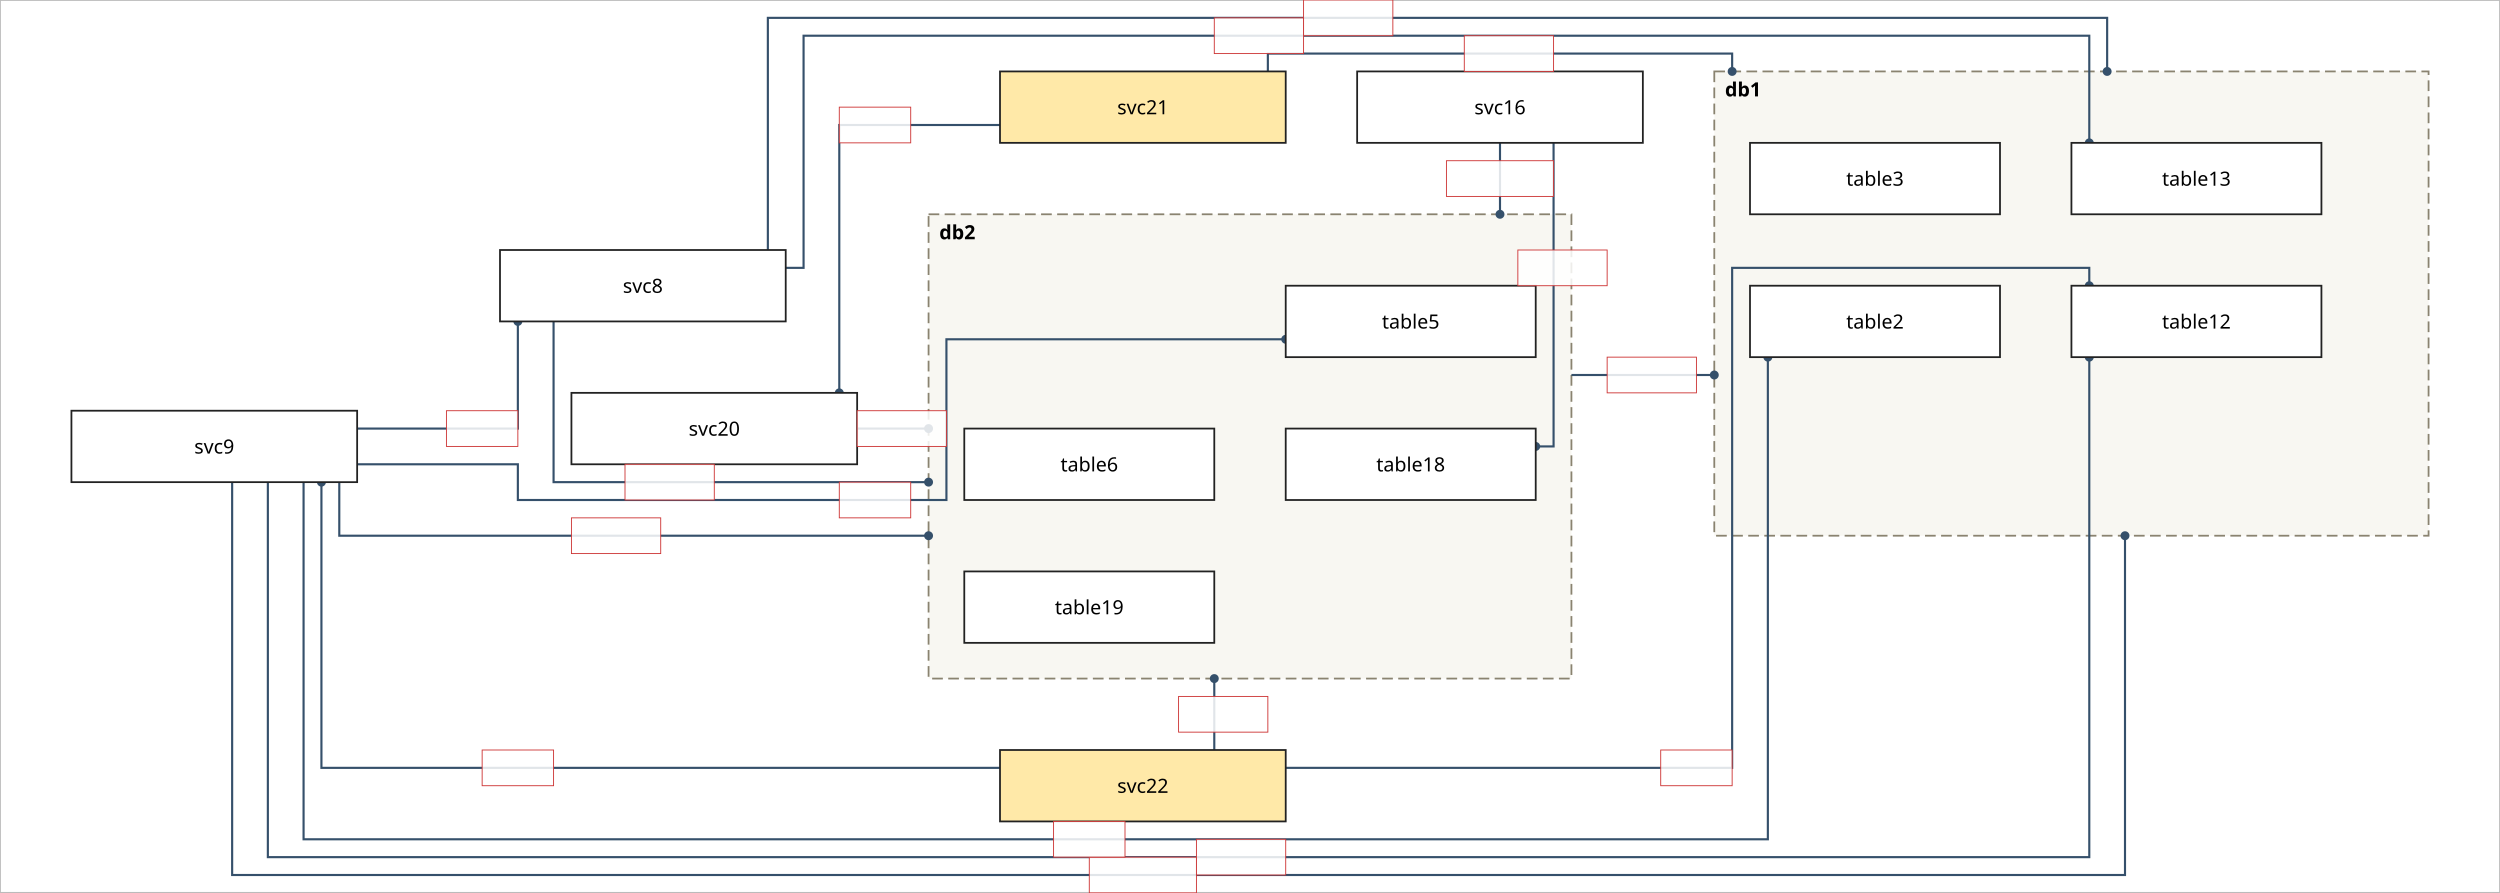
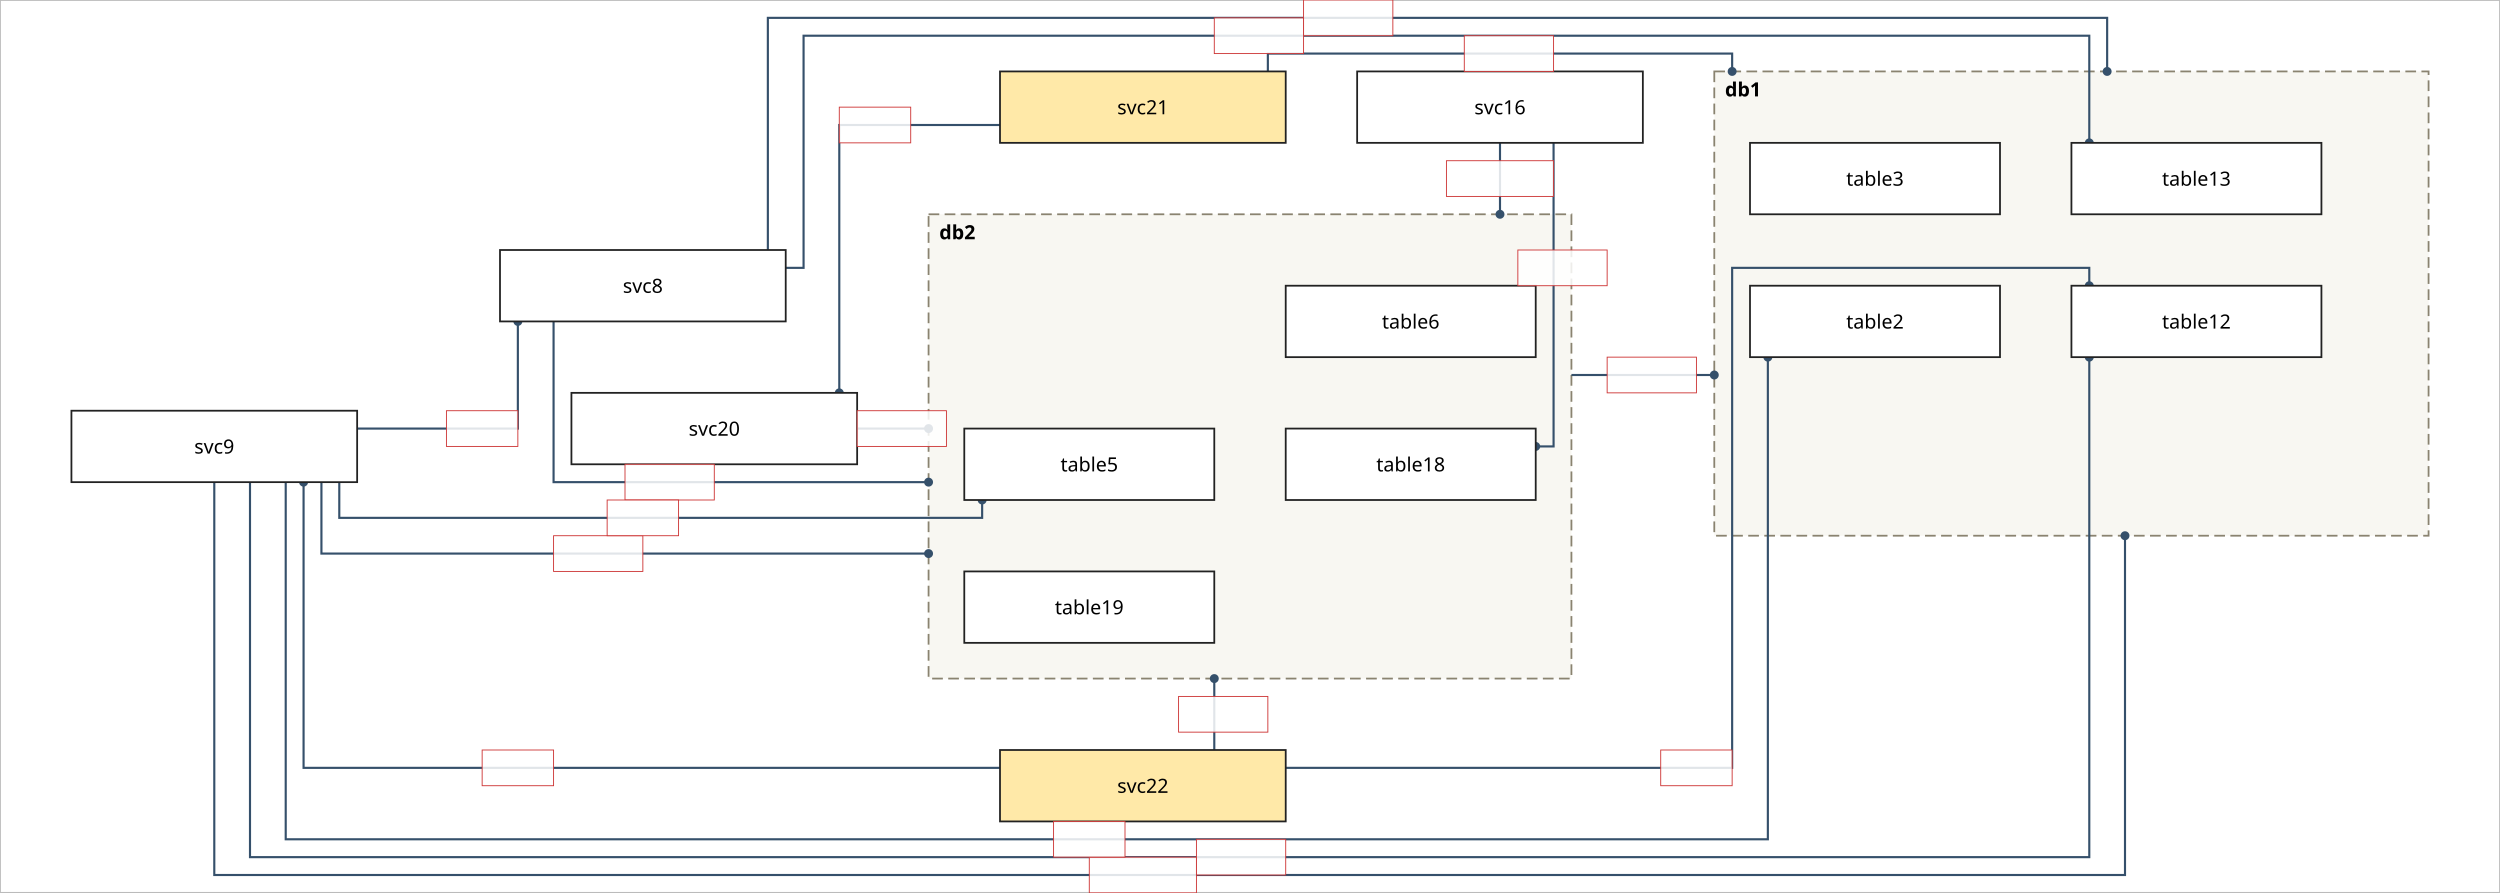
<svg xmlns="http://www.w3.org/2000/svg" width="1400" height="500" viewBox="0 0 1400 500" font-family="sans-serif" font-size="11">
  <rect width="100%" height="100%" fill="#fff" stroke="#bbb" />
  <rect x="960" y="40" width="400" height="260" fill="#f3f1ea" fill-opacity="0.6" stroke="#8a8370" stroke-dasharray="6 3" />
  <text x="966" y="54" font-weight="bold">db1</text>
  <rect x="520" y="120" width="360" height="260" fill="#f3f1ea" fill-opacity="0.6" stroke="#8a8370" stroke-dasharray="6 3" />
  <text x="526" y="134" font-weight="bold">db2</text>
  <polyline points="880,210 960,210" fill="none" stroke="#35506b" stroke-width="1.2" />
  <circle cx="960" cy="210" r="2.5" fill="#35506b" />
  <polyline points="840,80 840,120" fill="none" stroke="#35506b" stroke-width="1.2" />
  <circle cx="840" cy="120" r="2.5" fill="#35506b" />
  <polyline points="870,80 870,250 860,250" fill="none" stroke="#35506b" stroke-width="1.2" />
  <circle cx="860" cy="250" r="2.5" fill="#35506b" />
  <polyline points="480,240 520,240" fill="none" stroke="#35506b" stroke-width="1.2" />
  <circle cx="520" cy="240" r="2.5" fill="#35506b" />
  <polyline points="710,40 710,30 970,30 970,40" fill="none" stroke="#35506b" stroke-width="1.2" />
  <circle cx="970" cy="40" r="2.5" fill="#35506b" />
  <polyline points="560,70 470,70 470,220" fill="none" stroke="#35506b" stroke-width="1.2" />
  <circle cx="470" cy="220" r="2.5" fill="#35506b" />
  <polyline points="720,430 970,430 970,150 1170,150 1170,160" fill="none" stroke="#35506b" stroke-width="1.2" />
  <circle cx="1170" cy="160" r="2.5" fill="#35506b" />
  <polyline points="680,420 680,380" fill="none" stroke="#35506b" stroke-width="1.2" />
  <circle cx="680" cy="380" r="2.5" fill="#35506b" />
-   <polyline points="560,430 180,430 180,270" fill="none" stroke="#35506b" stroke-width="1.2" />
-   <circle cx="180" cy="270" r="2.5" fill="#35506b" />
+   <polyline points="560,430 170,430 170,270" fill="none" stroke="#35506b" stroke-width="1.2" />
+   <circle cx="170" cy="270" r="2.5" fill="#35506b" />
  <polyline points="430,140 430,10 1180,10 1180,40" fill="none" stroke="#35506b" stroke-width="1.2" />
  <circle cx="1180" cy="40" r="2.5" fill="#35506b" />
  <polyline points="440,150 450,150 450,20 1170,20 1170,80" fill="none" stroke="#35506b" stroke-width="1.2" />
  <circle cx="1170" cy="80" r="2.5" fill="#35506b" />
  <polyline points="310,180 310,270 520,270" fill="none" stroke="#35506b" stroke-width="1.2" />
  <circle cx="520" cy="270" r="2.5" fill="#35506b" />
-   <polyline points="130,270 130,490 1190,490 1190,300" fill="none" stroke="#35506b" stroke-width="1.2" />
+   <polyline points="120,270 120,490 1190,490 1190,300" fill="none" stroke="#35506b" stroke-width="1.2" />
  <circle cx="1190" cy="300" r="2.5" fill="#35506b" />
-   <polyline points="150,270 150,480 1170,480 1170,200" fill="none" stroke="#35506b" stroke-width="1.2" />
+   <polyline points="140,270 140,480 1170,480 1170,200" fill="none" stroke="#35506b" stroke-width="1.2" />
  <circle cx="1170" cy="200" r="2.5" fill="#35506b" />
-   <polyline points="170,270 170,470 990,470 990,200" fill="none" stroke="#35506b" stroke-width="1.2" />
+   <polyline points="160,270 160,470 990,470 990,200" fill="none" stroke="#35506b" stroke-width="1.2" />
  <circle cx="990" cy="200" r="2.5" fill="#35506b" />
-   <polyline points="190,270 190,300 520,300" fill="none" stroke="#35506b" stroke-width="1.2" />
-   <circle cx="520" cy="300" r="2.5" fill="#35506b" />
-   <polyline points="200,260 290,260 290,280 530,280 530,190 720,190" fill="none" stroke="#35506b" stroke-width="1.2" />
-   <circle cx="720" cy="190" r="2.5" fill="#35506b" />
+   <polyline points="180,270 180,310 520,310" fill="none" stroke="#35506b" stroke-width="1.2" />
+   <circle cx="520" cy="310" r="2.5" fill="#35506b" />
+   <polyline points="190,270 190,290 550,290 550,280" fill="none" stroke="#35506b" stroke-width="1.2" />
+   <circle cx="550" cy="280" r="2.5" fill="#35506b" />
  <polyline points="200,240 290,240 290,180" fill="none" stroke="#35506b" stroke-width="1.2" />
  <circle cx="290" cy="180" r="2.5" fill="#35506b" />
  <rect x="1160" y="160" width="140" height="40" fill="#fff" stroke="#222" />
  <text x="1230" y="184" text-anchor="middle">table12</text>
  <rect x="1160" y="80" width="140" height="40" fill="#fff" stroke="#222" />
  <text x="1230" y="104" text-anchor="middle">table13</text>
  <rect x="980" y="160" width="140" height="40" fill="#fff" stroke="#222" />
  <text x="1050" y="184" text-anchor="middle">table2</text>
  <rect x="980" y="80" width="140" height="40" fill="#fff" stroke="#222" />
  <text x="1050" y="104" text-anchor="middle">table3</text>
  <rect x="720" y="240" width="140" height="40" fill="#fff" stroke="#222" />
  <text x="790" y="264" text-anchor="middle">table18</text>
  <rect x="540" y="320" width="140" height="40" fill="#fff" stroke="#222" />
  <text x="610" y="344" text-anchor="middle">table19</text>
+   <rect x="540" y="240" width="140" height="40" fill="#fff" stroke="#222" />
+   <text x="610" y="264" text-anchor="middle">table5</text>
  <rect x="720" y="160" width="140" height="40" fill="#fff" stroke="#222" />
-   <text x="790" y="184" text-anchor="middle">table5</text>
-   <rect x="540" y="240" width="140" height="40" fill="#fff" stroke="#222" />
-   <text x="610" y="264" text-anchor="middle">table6</text>
+   <text x="790" y="184" text-anchor="middle">table6</text>
  <rect x="760" y="40" width="160" height="40" fill="#fff" stroke="#222" />
  <text x="840" y="64" text-anchor="middle">svc16</text>
  <rect x="320" y="220" width="160" height="40" fill="#fff" stroke="#222" />
  <text x="400" y="244" text-anchor="middle">svc20</text>
  <rect x="560" y="40" width="160" height="40" fill="#ffe9a8" stroke="#222" />
  <text x="640" y="64" text-anchor="middle">svc21</text>
  <rect x="560" y="420" width="160" height="40" fill="#ffe9a8" stroke="#222" />
  <text x="640" y="444" text-anchor="middle">svc22</text>
  <rect x="280" y="140" width="160" height="40" fill="#fff" stroke="#222" />
  <text x="360" y="164" text-anchor="middle">svc8</text>
  <rect x="40" y="230" width="160" height="40" fill="#fff" stroke="#222" />
  <text x="120" y="254" text-anchor="middle">svc9</text>
  <rect x="900" y="200" width="50" height="20" fill="#fff" fill-opacity="0.85" stroke="#c33" stroke-width="0.5" />
  <rect x="810" y="90" width="60" height="20" fill="#fff" fill-opacity="0.85" stroke="#c33" stroke-width="0.5" />
  <rect x="850" y="140" width="50" height="20" fill="#fff" fill-opacity="0.85" stroke="#c33" stroke-width="0.5" />
  <rect x="480" y="230" width="50" height="20" fill="#fff" fill-opacity="0.85" stroke="#c33" stroke-width="0.5" />
  <rect x="820" y="20" width="50" height="20" fill="#fff" fill-opacity="0.85" stroke="#c33" stroke-width="0.5" />
  <rect x="470" y="60" width="40" height="20" fill="#fff" fill-opacity="0.85" stroke="#c33" stroke-width="0.5" />
  <rect x="930" y="420" width="40" height="20" fill="#fff" fill-opacity="0.85" stroke="#c33" stroke-width="0.5" />
  <rect x="660" y="390" width="50" height="20" fill="#fff" fill-opacity="0.85" stroke="#c33" stroke-width="0.5" />
  <rect x="270" y="420" width="40" height="20" fill="#fff" fill-opacity="0.85" stroke="#c33" stroke-width="0.5" />
  <rect x="730" y="0" width="50" height="20" fill="#fff" fill-opacity="0.85" stroke="#c33" stroke-width="0.5" />
  <rect x="680" y="10" width="50" height="20" fill="#fff" fill-opacity="0.85" stroke="#c33" stroke-width="0.5" />
  <rect x="350" y="260" width="50" height="20" fill="#fff" fill-opacity="0.85" stroke="#c33" stroke-width="0.5" />
  <rect x="610" y="480" width="60" height="20" fill="#fff" fill-opacity="0.85" stroke="#c33" stroke-width="0.5" />
  <rect x="670" y="470" width="50" height="20" fill="#fff" fill-opacity="0.85" stroke="#c33" stroke-width="0.5" />
  <rect x="590" y="460" width="40" height="20" fill="#fff" fill-opacity="0.85" stroke="#c33" stroke-width="0.5" />
-   <rect x="320" y="290" width="50" height="20" fill="#fff" fill-opacity="0.85" stroke="#c33" stroke-width="0.5" />
-   <rect x="470" y="270" width="40" height="20" fill="#fff" fill-opacity="0.85" stroke="#c33" stroke-width="0.5" />
+   <rect x="310" y="300" width="50" height="20" fill="#fff" fill-opacity="0.85" stroke="#c33" stroke-width="0.5" />
+   <rect x="340" y="280" width="40" height="20" fill="#fff" fill-opacity="0.85" stroke="#c33" stroke-width="0.5" />
  <rect x="250" y="230" width="40" height="20" fill="#fff" fill-opacity="0.85" stroke="#c33" stroke-width="0.5" />
</svg>
